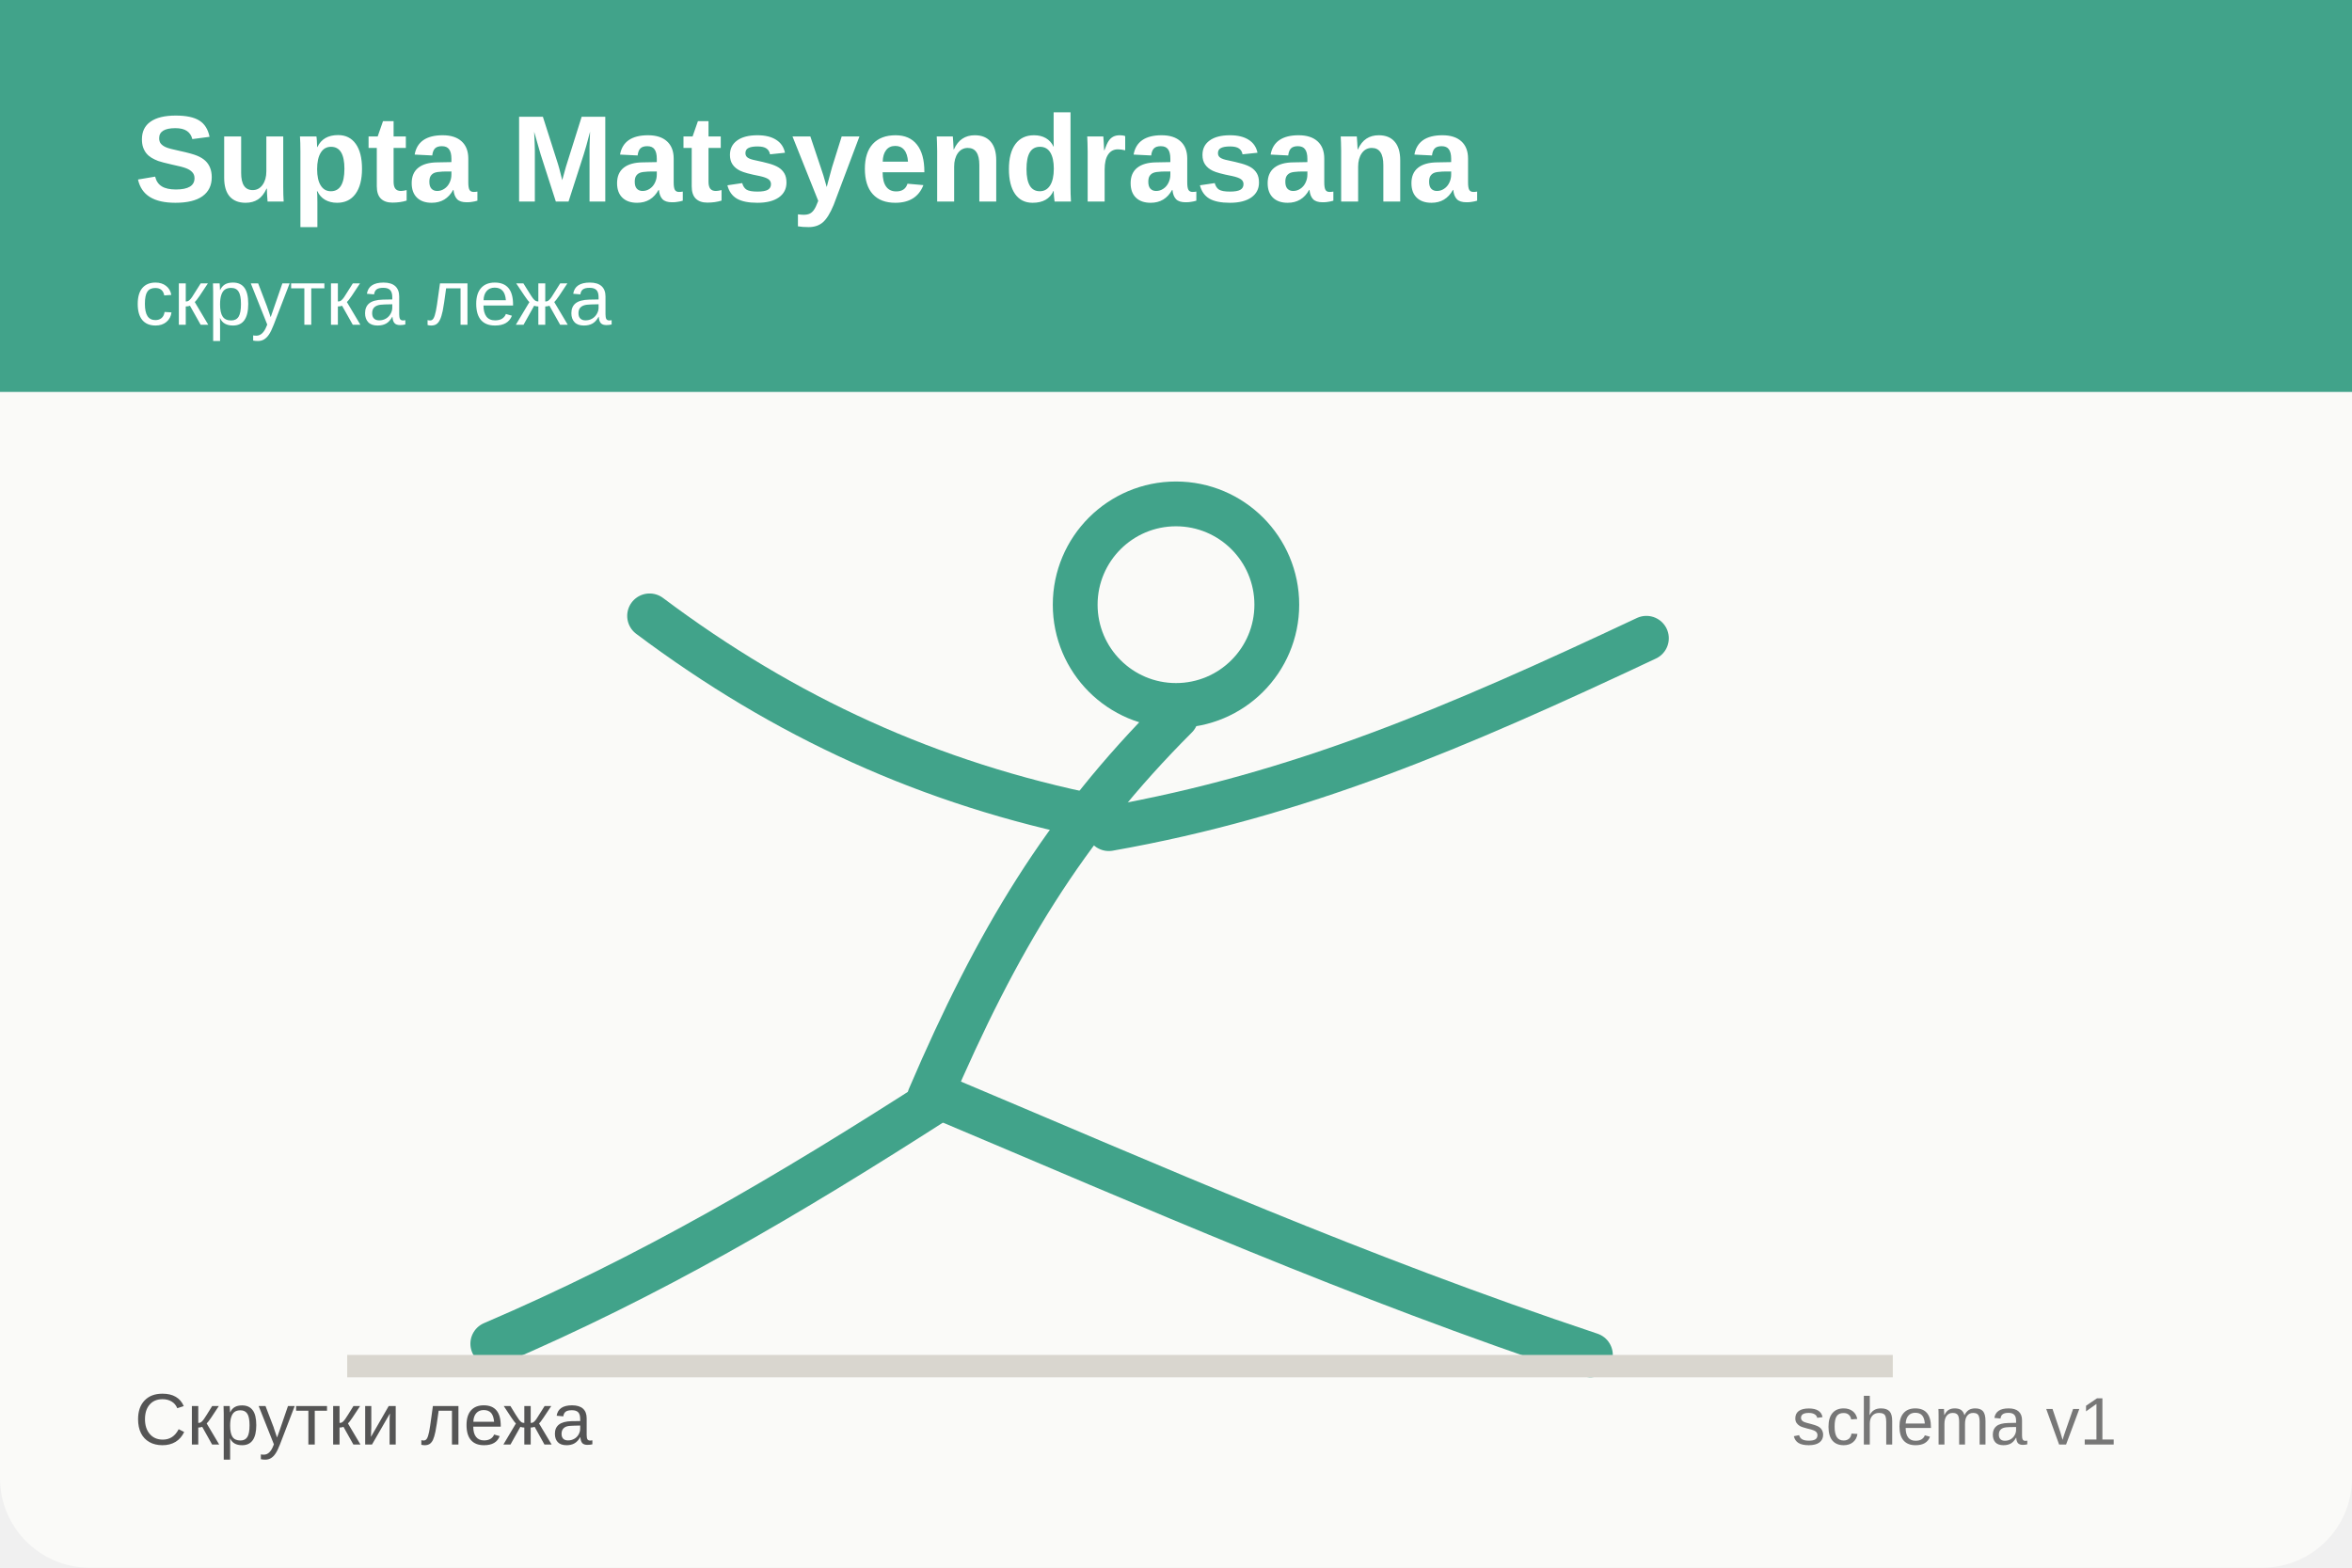
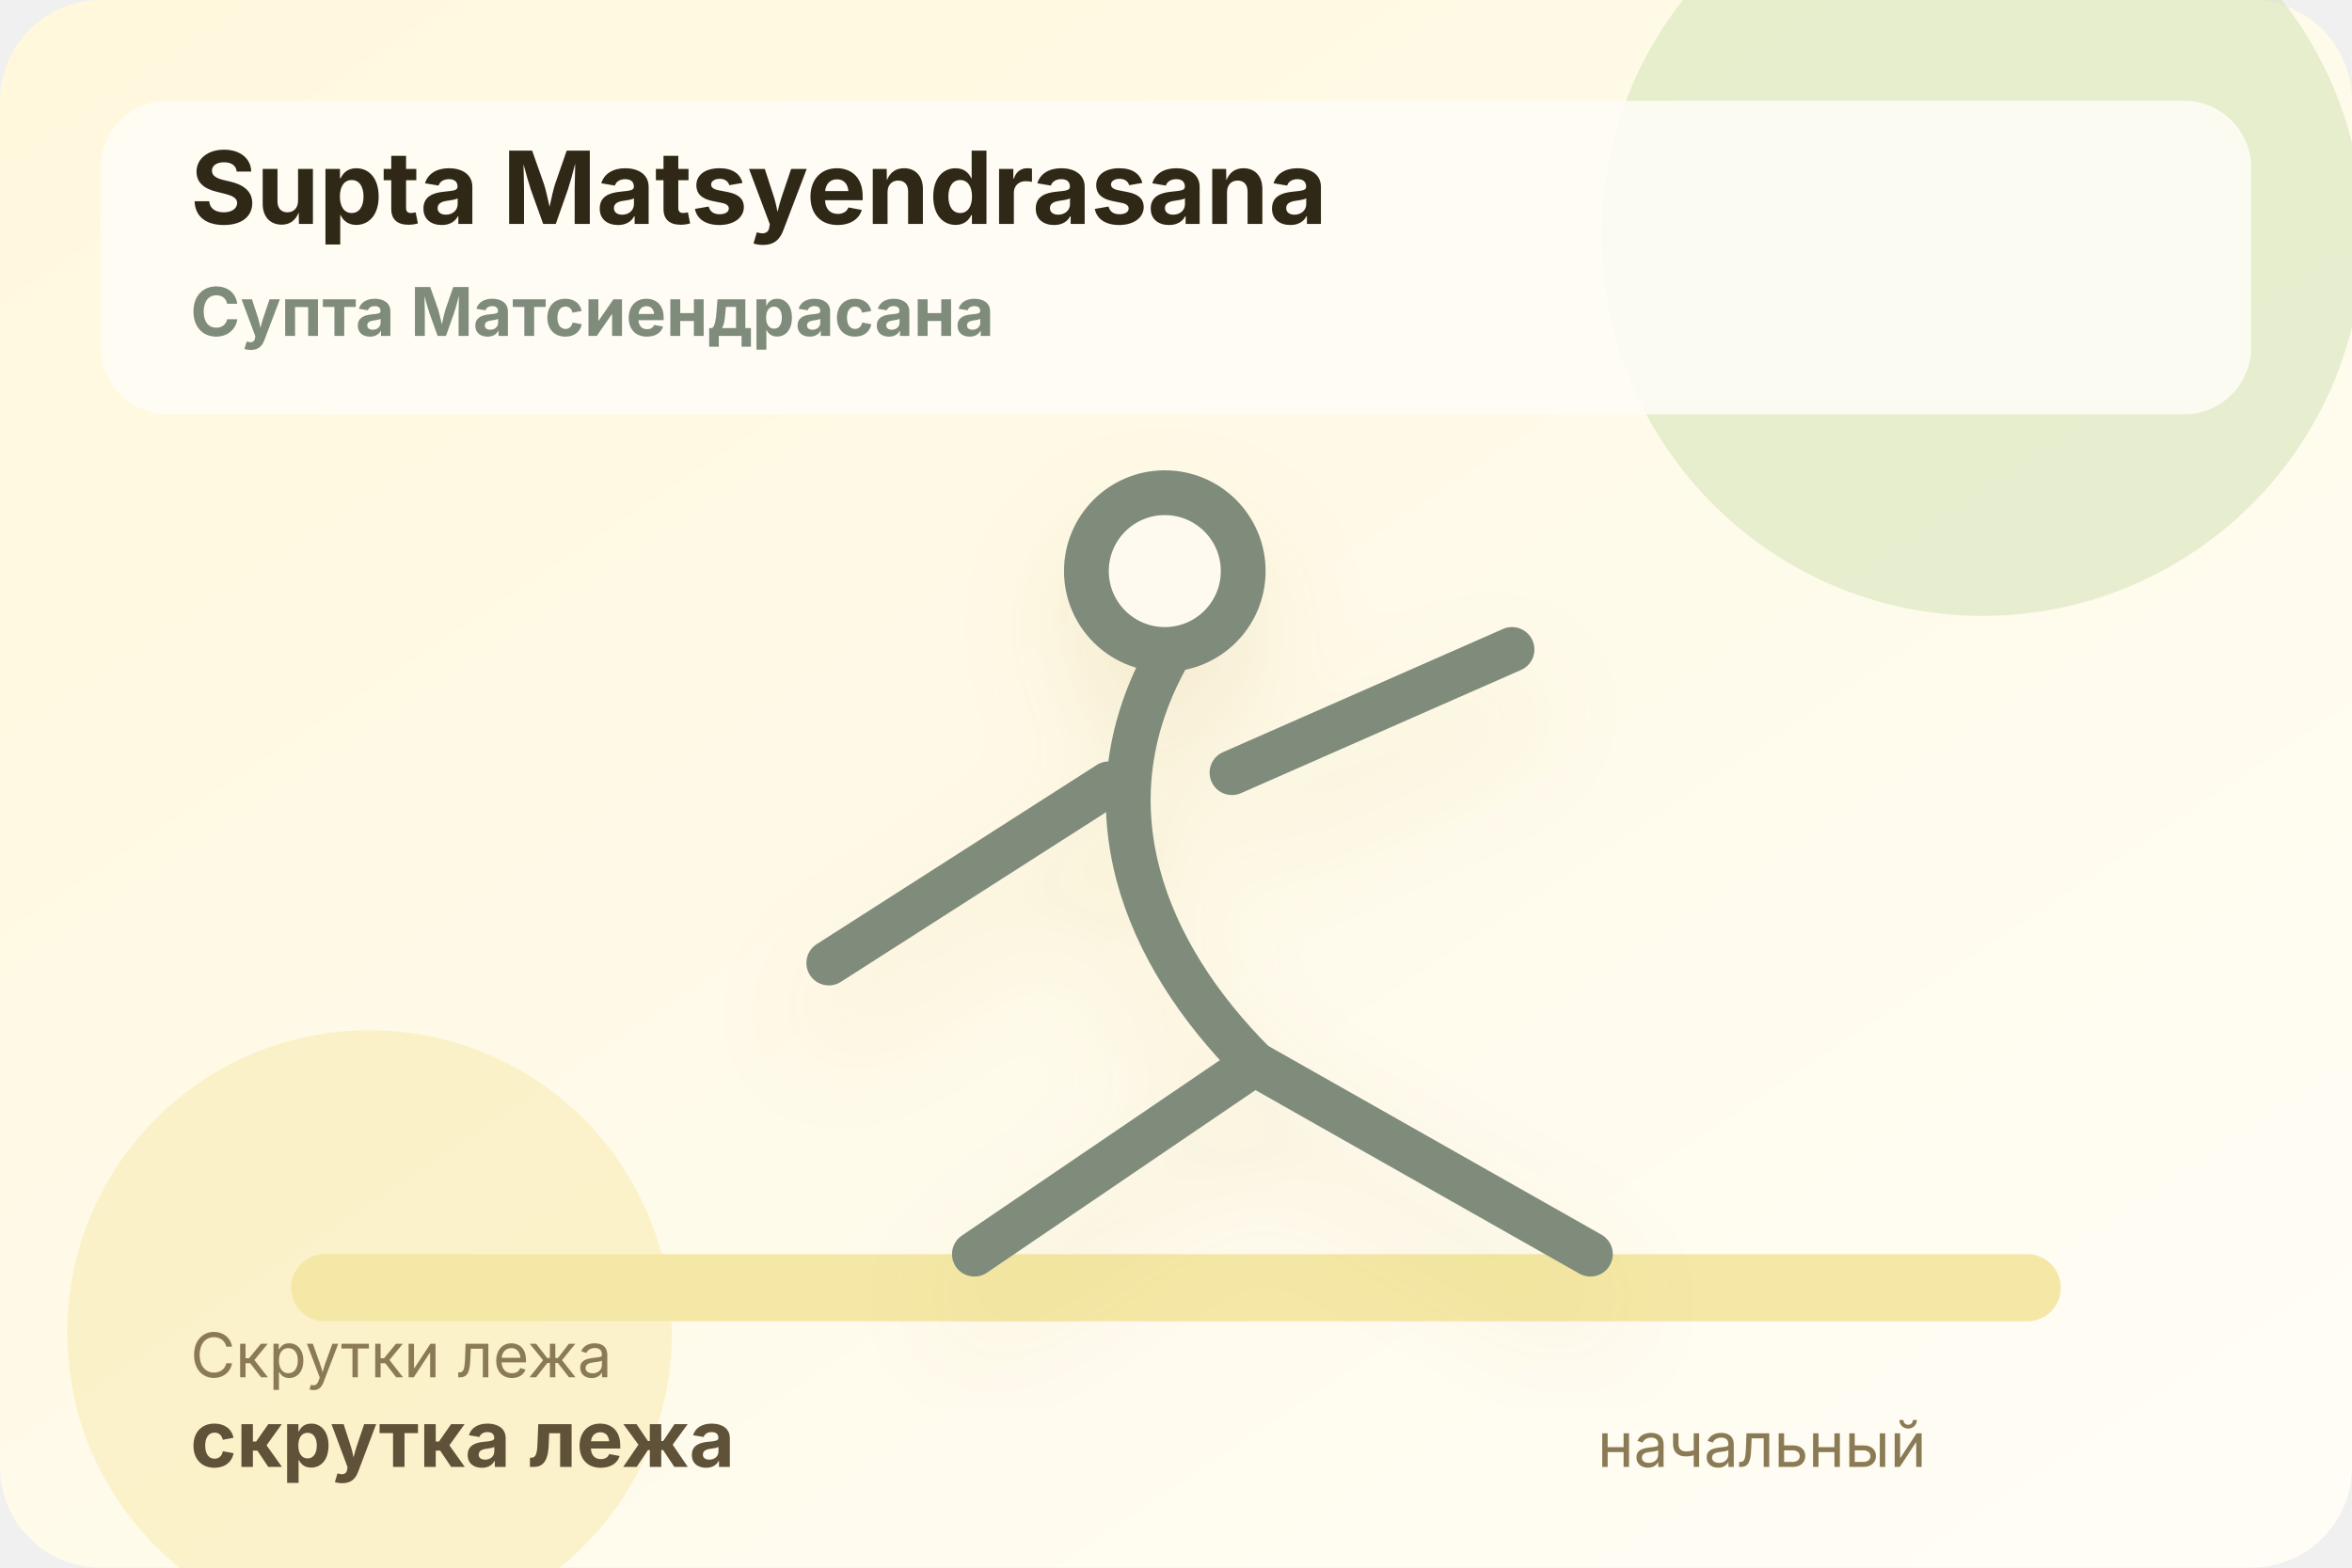
- <svg xmlns="http://www.w3.org/2000/svg" width="420" height="280" viewBox="0 0 420 280">
-   <rect width="420" height="280" rx="16" fill="#FAFAF8" />
-   <rect width="420" height="70" fill="#41A38A" />
-   <text x="24" y="36" font-family="Arial" font-size="22" font-weight="700" fill="white">Supta Matsyendrasana</text>
-   <text x="24" y="58" font-family="Arial" font-size="14" fill="white">скрутка лежа</text>
-   <g stroke="#41A38A" stroke-width="8" stroke-linecap="round" stroke-linejoin="round" fill="none">
-     <circle cx="210" cy="108" r="18" />
-     <path d="M210 128 C190 148 178 168 166 196" />
-     <path d="M196 146 C166 140 140 128 116 110" />
-     <path d="M198 148 C232 142 260 130 294 114" />
-     <path d="M168 196 C140 214 116 228 88 240" />
-     <path d="M168 196 C206 212 242 228 284 242" />
+ <svg xmlns="http://www.w3.org/2000/svg" width="420" height="280" viewBox="0 0 420 280" role="img" aria-label="Supta Matsyendrasana">
+   <defs>
+     <linearGradient id="bg" x1="0" y1="0" x2="1" y2="1">
+       <stop offset="0" stop-color="#fff8dc" />
+       <stop offset="1" stop-color="#fffdf7" />
+     </linearGradient>
+     <filter id="soft" x="-20%" y="-20%" width="140%" height="140%">
+       <feDropShadow dx="0" dy="10" stdDeviation="10" flood-color="#a57a24" flood-opacity="0.12" />
+     </filter>
+   </defs>
+   <rect width="420" height="280" rx="18" fill="url(#bg)" />
+   <circle cx="354" cy="42" r="68" fill="#d7e6bd" opacity="0.62" />
+   <circle cx="66" cy="238" r="54" fill="#f7e7a8" opacity="0.48" />
+   <rect x="52" y="224" width="316" height="12" rx="6" fill="#f5e8a6" />
+   <g filter="url(#soft)">
+     <g stroke="#7f8c7b" stroke-width="8" stroke-linecap="round" stroke-linejoin="round" fill="none">
+       <circle cx="208" cy="102" r="14" fill="#fffaf0" />
+       <path d="M208 118 C194 144 204 170 224 190" />
+       <path d="M224 190 L174 224" />
+       <path d="M224 190 L284 224" />
+       <path d="M198 140 L148 172" />
+       <path d="M220 138 L270 116" />
+     </g>
  </g>
-   <line x1="62" y1="244" x2="338" y2="244" stroke="#D9D6CF" stroke-width="4" />
-   <text x="24" y="258" font-family="Arial" font-size="13" fill="#555">Скрутки лежа</text>
-   <text x="320" y="258" font-family="Arial" font-size="12" fill="#777">schema v1</text>
+   <rect x="18" y="18" width="384" height="56" rx="12" fill="#fffdf7" opacity="0.88" />
+   <text x="34" y="40" font-family="Inter, Arial, sans-serif" font-size="18" font-weight="700" fill="#302816">Supta Matsyendrasana</text>
+   <text x="34" y="60" font-family="Inter, Arial, sans-serif" font-size="12" font-weight="700" fill="#7f8c7b">Супта Матсиендрасана</text>
+   <text x="34" y="262" font-family="Inter, Arial, sans-serif" font-size="14" font-weight="700" fill="#5f5239">скрутка лежа</text>
+   <text x="344" y="262" text-anchor="end" font-family="Inter, Arial, sans-serif" font-size="11" fill="#8b7b55">начальный</text>
+   <text x="34" y="246" font-family="Inter, Arial, sans-serif" font-size="11" fill="#8b7b55">Скрутки лежа</text>
</svg>
